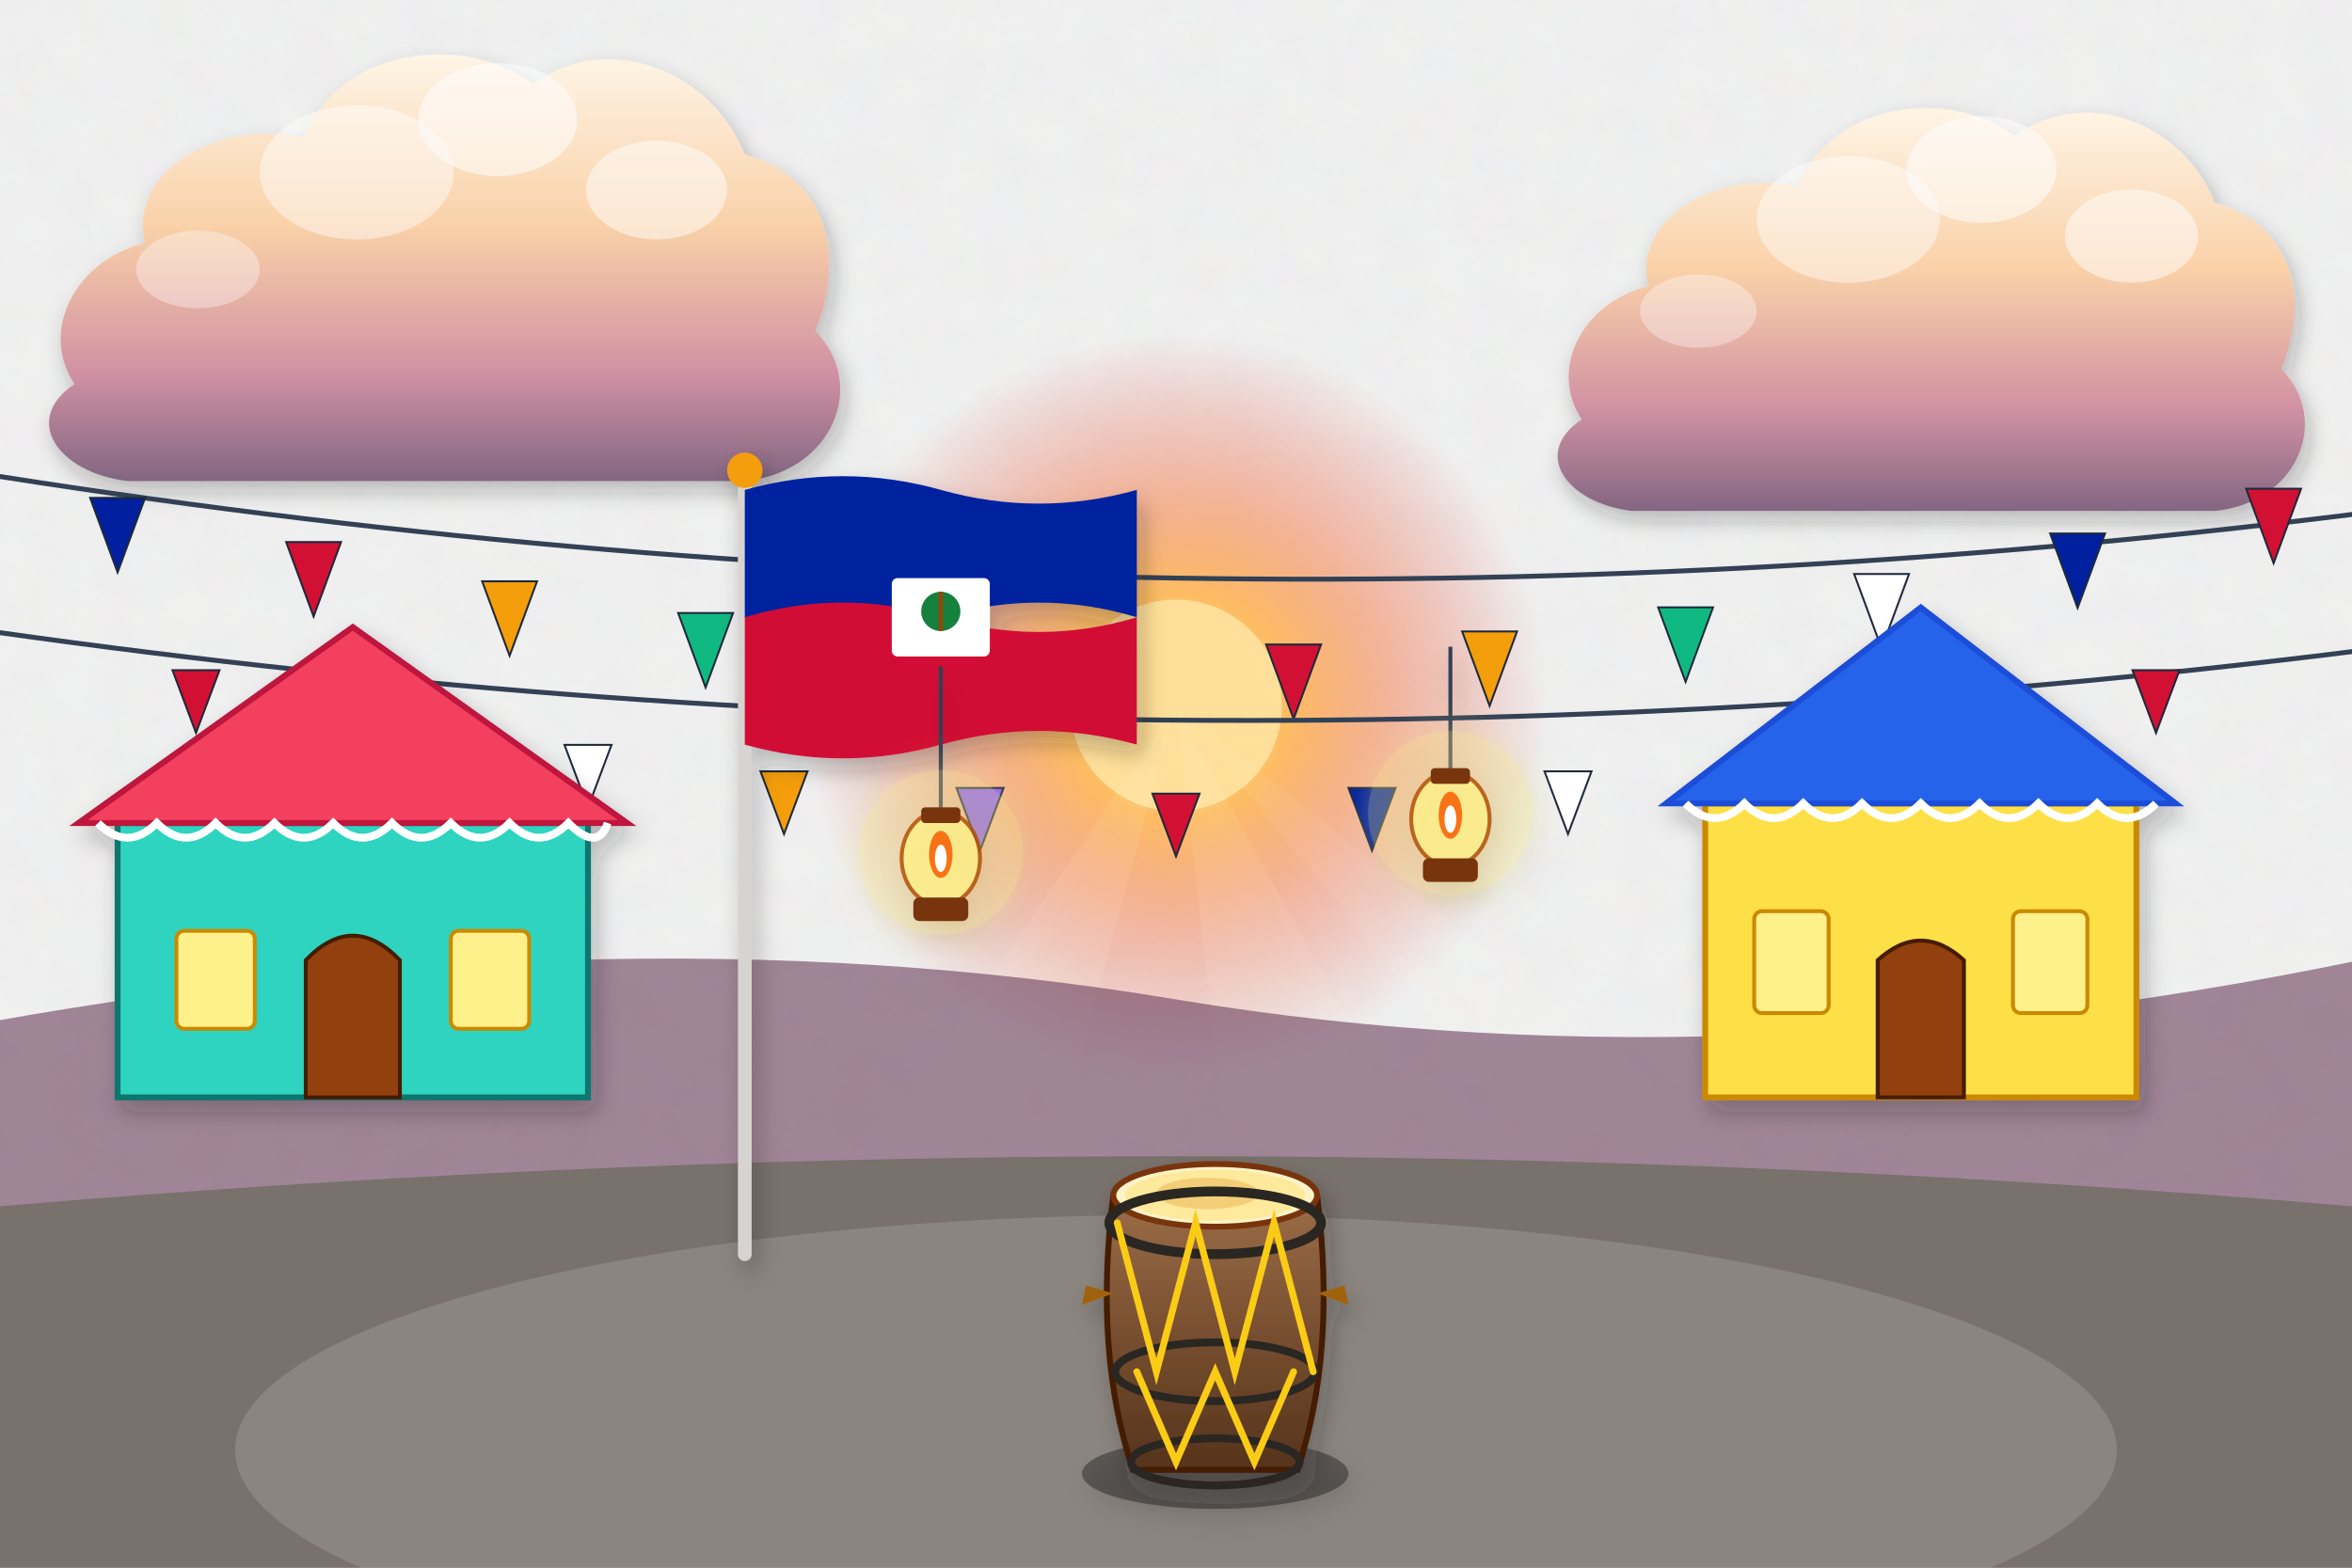
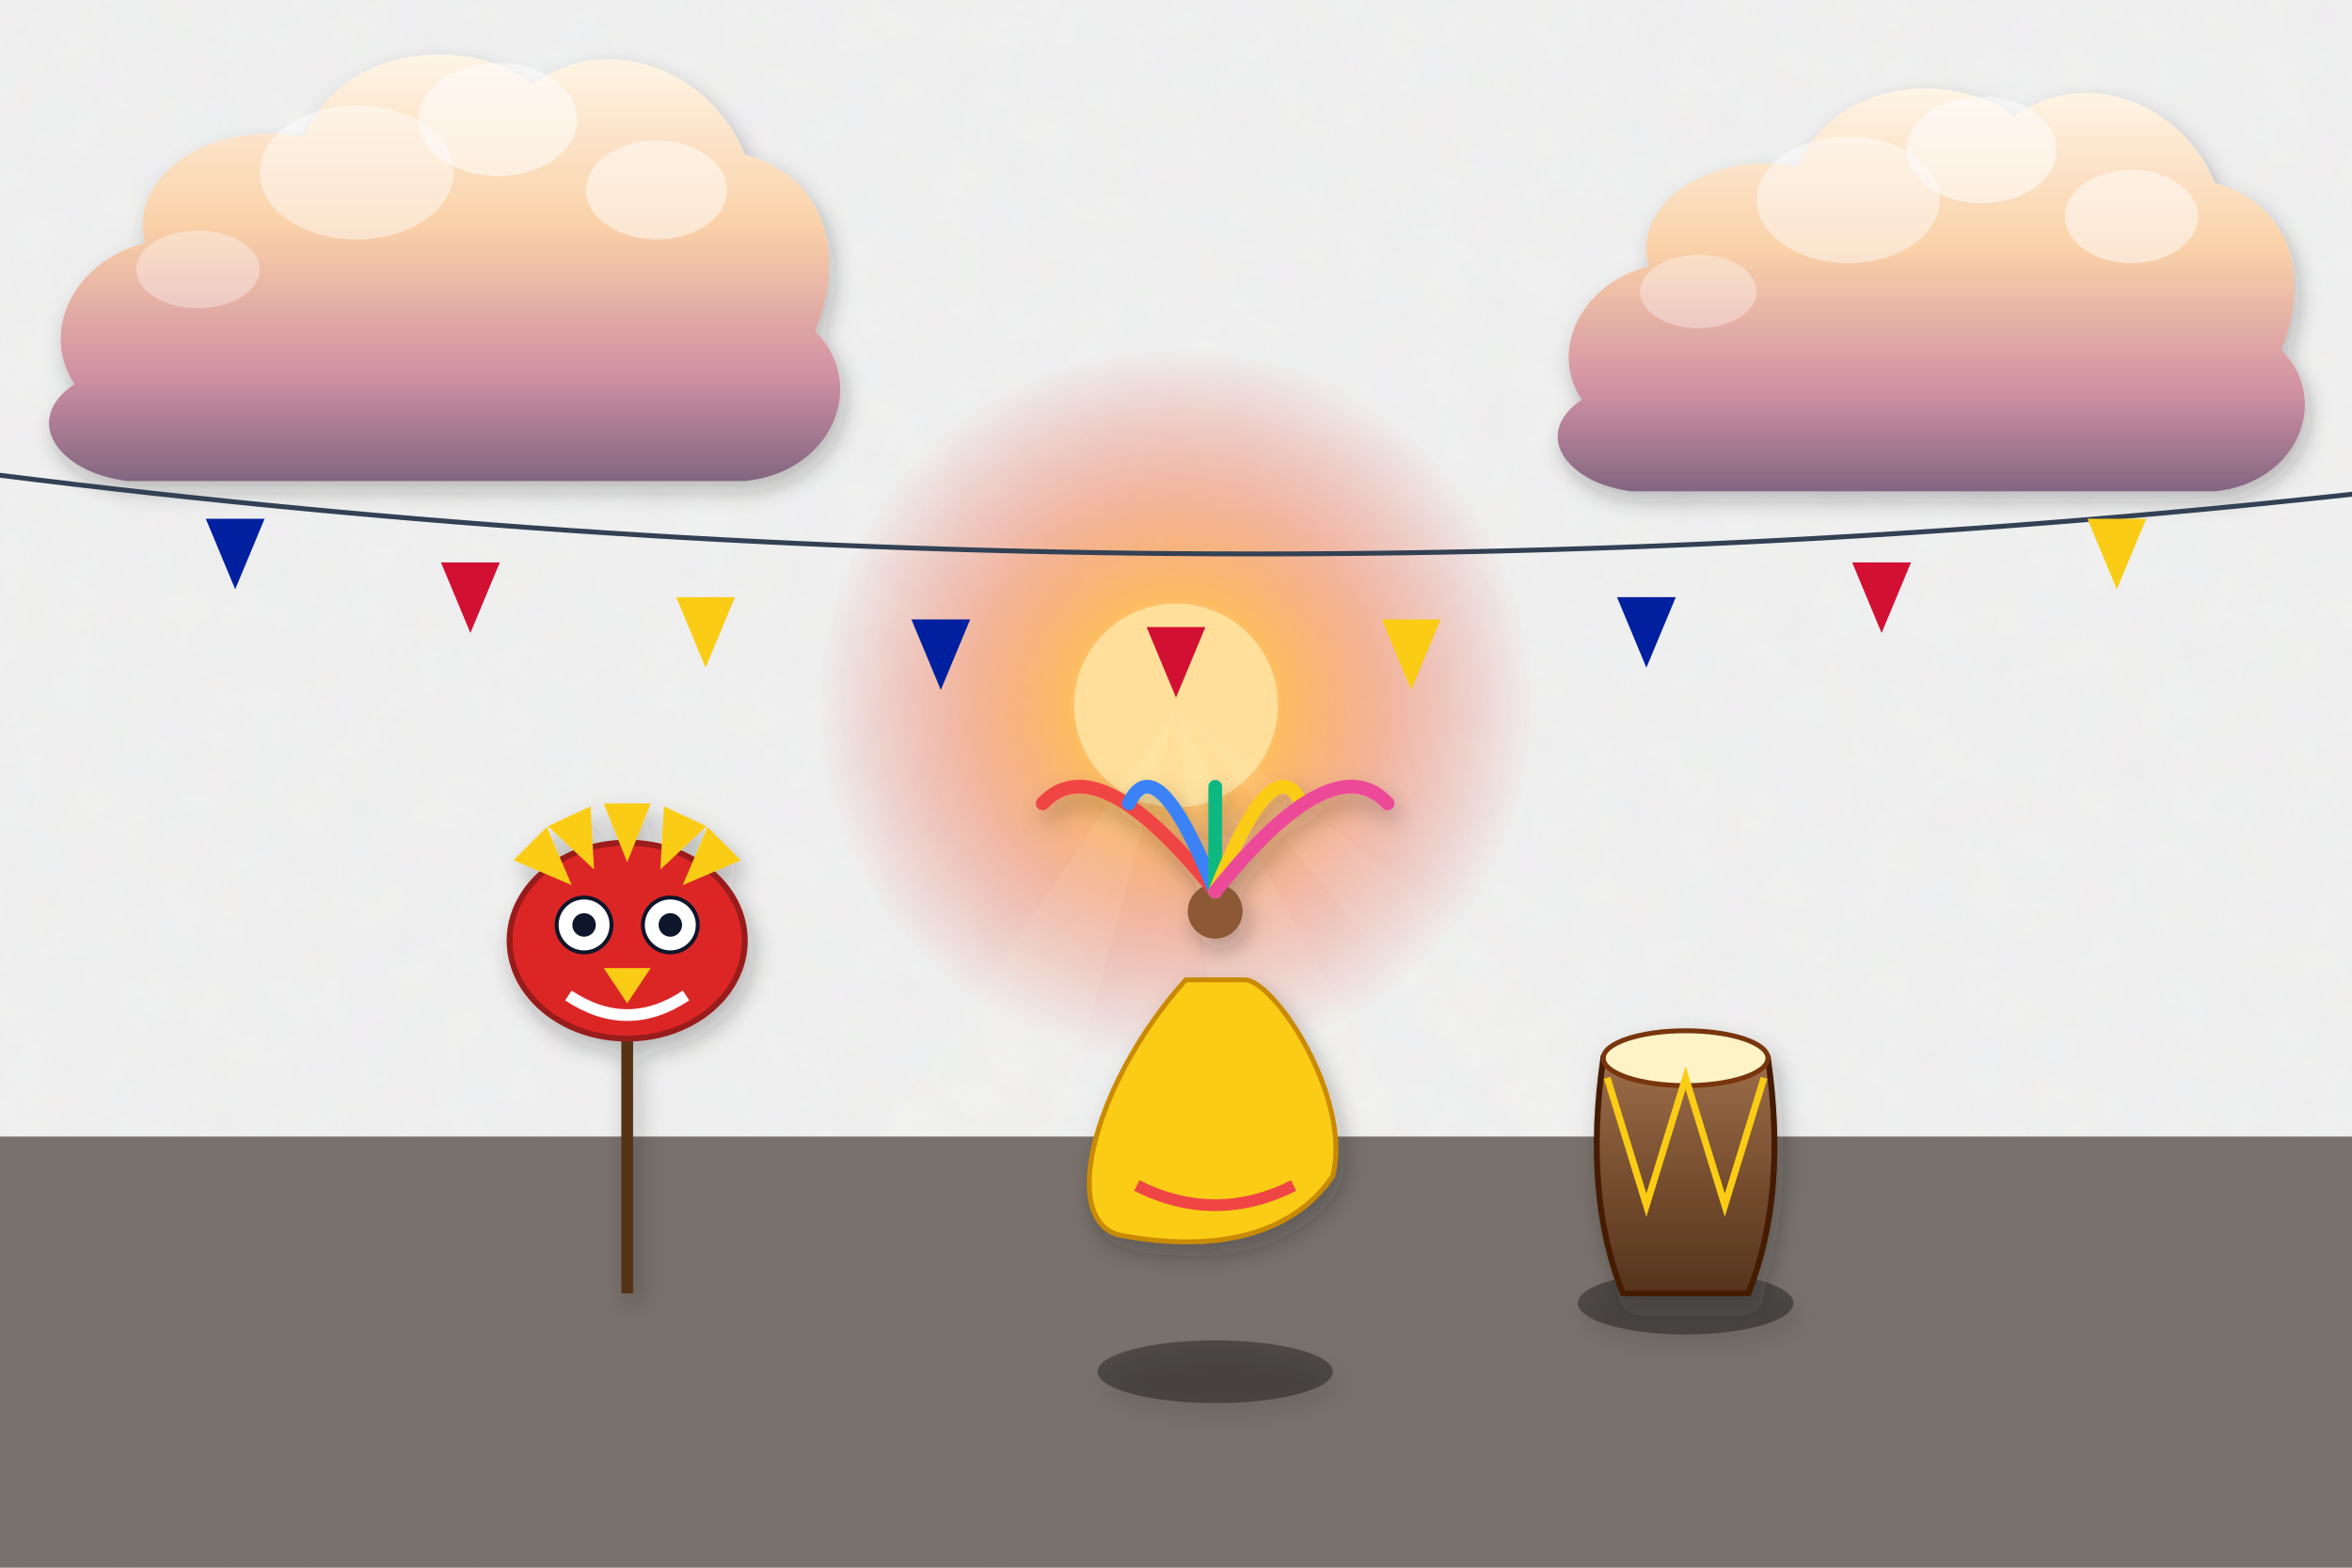
<svg xmlns="http://www.w3.org/2000/svg" viewBox="0 0 1200 800" width="1200" height="800">
  <defs>
    <filter id="ghibliPaper" x="0%" y="0%" width="100%" height="100%">
      <feTurbulence type="fractalNoise" baseFrequency="0.04" numOctaves="3" result="noise" seed="42" />
      <feColorMatrix type="matrix" values="1 0 0 0 0  0 1 0 0 0  0 0 1 0 0  0 0 0 0.035 0" in="noise" result="coloredNoise" />
      <feComposite operator="in" in2="SourceGraphic" />
    </filter>
    <filter id="softGlow" x="-20%" y="-20%" width="140%" height="140%">
      <feGaussianBlur stdDeviation="8" result="blur" />
      <feComposite in="SourceGraphic" in2="blur" operator="over" />
    </filter>
    <filter id="dropShadow" x="-20%" y="-20%" width="140%" height="140%">
      <feDropShadow dx="3" dy="6" stdDeviation="6" flood-color="#141e28" flood-opacity="0.28" />
    </filter>
    <linearGradient id="skyDay" x1="0" y1="0" x2="0" y2="1">
      <stop offset="0%" stop-color="#236ca7" />
      <stop offset="35%" stop-color="#5fa3d6" />
      <stop offset="70%" stop-color="#b8e1f2" />
      <stop offset="100%" stop-color="#fdf3dc" />
    </linearGradient>
    <linearGradient id="skySunset" x1="0" y1="0" x2="0" y2="1">
      <stop offset="0%" stop-color="#31396b" />
      <stop offset="35%" stop-color="#73507b" />
      <stop offset="65%" stop-color="#cb6b5c" />
      <stop offset="85%" stop-color="#f29e5a" />
      <stop offset="100%" stop-color="#fedaa2" />
    </linearGradient>
    <linearGradient id="skyDusk" x1="0" y1="0" x2="0" y2="1">
      <stop offset="0%" stop-color="#121832" />
      <stop offset="40%" stop-color="#262f56" />
      <stop offset="70%" stop-color="#4e3d64" />
      <stop offset="90%" stop-color="#915264" />
      <stop offset="100%" stop-color="#d6846c" />
    </linearGradient>
    <linearGradient id="cloudBodyDay" x1="0" y1="0" x2="0" y2="1">
      <stop offset="0%" stop-color="#ffffff" />
      <stop offset="45%" stop-color="#fcf8f0" />
      <stop offset="80%" stop-color="#d9e4ec" />
      <stop offset="100%" stop-color="#b6c8d7" />
    </linearGradient>
    <linearGradient id="cloudBodySunset" x1="0" y1="0" x2="0" y2="1">
      <stop offset="0%" stop-color="#fff5e6" />
      <stop offset="40%" stop-color="#fbd0a5" />
      <stop offset="75%" stop-color="#cf8ca0" />
      <stop offset="100%" stop-color="#7e607c" />
    </linearGradient>
    <radialGradient id="sunGlowDay" cx="50%" cy="50%" r="50%">
      <stop offset="0%" stop-color="#fffced" stop-opacity="1" />
      <stop offset="35%" stop-color="#ffebaa" stop-opacity="0.85" />
      <stop offset="70%" stop-color="#ffd573" stop-opacity="0.35" />
      <stop offset="100%" stop-color="#ffd573" stop-opacity="0" />
    </radialGradient>
    <radialGradient id="sunGlowSunset" cx="50%" cy="50%" r="50%">
      <stop offset="0%" stop-color="#fff8db" stop-opacity="1" />
      <stop offset="30%" stop-color="#ffb753" stop-opacity="0.9" />
      <stop offset="65%" stop-color="#f46e45" stop-opacity="0.4" />
      <stop offset="100%" stop-color="#e04a43" stop-opacity="0" />
    </radialGradient>
    <linearGradient id="hillDistant" x1="0" y1="0" x2="0" y2="1">
      <stop offset="0%" stop-color="#6e94a8" />
      <stop offset="100%" stop-color="#93b9c7" />
    </linearGradient>
    <linearGradient id="hillMid" x1="0" y1="0" x2="0" y2="1">
      <stop offset="0%" stop-color="#4a7c4f" />
      <stop offset="50%" stop-color="#3c6a40" />
      <stop offset="100%" stop-color="#2d5231" />
    </linearGradient>
    <linearGradient id="hillNear" x1="0" y1="0" x2="0" y2="1">
      <stop offset="0%" stop-color="#699e4c" />
      <stop offset="60%" stop-color="#4c7e33" />
      <stop offset="100%" stop-color="#2f5720" />
    </linearGradient>
    <linearGradient id="woodTone" x1="0" y1="0" x2="0" y2="1">
      <stop offset="0%" stop-color="#9c6d48" />
      <stop offset="50%" stop-color="#784f30" />
      <stop offset="100%" stop-color="#55341c" />
    </linearGradient>
    <linearGradient id="brassTone" x1="0" y1="0" x2="1" y2="1">
      <stop offset="0%" stop-color="#ffe699" />
      <stop offset="35%" stop-color="#d9a536" />
      <stop offset="70%" stop-color="#996c14" />
      <stop offset="100%" stop-color="#5e4007" />
    </linearGradient>
    <linearGradient id="stoneTone" x1="0" y1="0" x2="0" y2="1">
      <stop offset="0%" stop-color="#c5beb3" />
      <stop offset="60%" stop-color="#999184" />
      <stop offset="100%" stop-color="#6c6458" />
    </linearGradient>
    <linearGradient id="waterTone" x1="0" y1="0" x2="0" y2="1">
      <stop offset="0%" stop-color="#47a5be" />
      <stop offset="50%" stop-color="#2a7796" />
      <stop offset="100%" stop-color="#144d6a" />
    </linearGradient>
  </defs>
  <rect width="1200" height="800" fill="url(#skySunset)" filter="url(#ghibliPaper)" />
  <g>
-     <circle cx="600" cy="360" r="189" fill="url(#sunGlowSunset)" />
-     <circle cx="600" cy="360" r="54" fill="#ffdf99" />
+     <circle cx="600" cy="360" r="182" fill="url(#sunGlowSunset)" />
+     <circle cx="600" cy="360" r="52" fill="#ffdf99" />
    <polygon points="600,360 300,800 480,800" fill="#fffbe6" opacity="0.08" />
    <polygon points="600,360 650,800 840,800" fill="#fffbe6" opacity="0.08" />
    <polygon points="600,360 960,800 1160,800" fill="#fffbe6" opacity="0.06" />
  </g>
  <g transform="translate(200, 160) scale(0.9)" opacity="0.95">
    <path d="M-180,40        C-200,10 -180,-30 -140,-40        C-150,-80 -100,-110 -50,-100        C-30,-150 40,-160 80,-130        C120,-160 180,-140 200,-90        C240,-80 260,-40 240,10        C270,40 250,90 200,95        L-150,95        C-190,90 -210,60 -180,40 Z" fill="url(#cloudBodySunset)" filter="url(#dropShadow)" />
    <ellipse cx="60" cy="-110" rx="45" ry="32" fill="#ffffff" opacity="0.55" />
    <ellipse cx="-20" cy="-80" rx="55" ry="38" fill="#ffffff" opacity="0.45" />
    <ellipse cx="150" cy="-70" rx="40" ry="28" fill="#ffffff" opacity="0.5" />
    <ellipse cx="-110" cy="-25" rx="35" ry="22" fill="#ffffff" opacity="0.35" />
  </g>
-   <g transform="translate(960, 180) scale(0.85)" opacity="0.95">
+   <g transform="translate(960, 170) scale(0.85)" opacity="0.95">
    <path d="M-180,40        C-200,10 -180,-30 -140,-40        C-150,-80 -100,-110 -50,-100        C-30,-150 40,-160 80,-130        C120,-160 180,-140 200,-90        C240,-80 260,-40 240,10        C270,40 250,90 200,95        L-150,95        C-190,90 -210,60 -180,40 Z" fill="url(#cloudBodySunset)" filter="url(#dropShadow)" />
    <ellipse cx="60" cy="-110" rx="45" ry="32" fill="#ffffff" opacity="0.55" />
    <ellipse cx="-20" cy="-80" rx="55" ry="38" fill="#ffffff" opacity="0.45" />
    <ellipse cx="150" cy="-70" rx="40" ry="28" fill="#ffffff" opacity="0.5" />
    <ellipse cx="-110" cy="-25" rx="35" ry="22" fill="#ffffff" opacity="0.35" />
  </g>
-   <path d="M-50,530 Q300,460 600,510 T1250,480 L1250,800 L-50,800 Z" fill="#6a3e5c" opacity="0.6" />
  <g>
-     <path d="M-20,240 Q600,340 1220,260" stroke="#334155" stroke-width="2.5" fill="none" />
-     <polygon points="46,254.079 74,254.079 60,292.079" fill="#00209f" stroke="#1e293b" stroke-width="1" />
-     <polygon points="146,276.606 174,276.606 160,314.606" fill="#d21034" stroke="#1e293b" stroke-width="1" />
-     <polygon points="246,296.639 274,296.639 260,334.639" fill="#f59e0b" stroke="#1e293b" stroke-width="1" />
-     <polygon points="346,312.812 374,312.812 360,350.812" fill="#10b981" stroke="#1e293b" stroke-width="1" />
-     <polygon points="446,324.022 474,324.022 460,362.022" fill="#ffffff" stroke="#1e293b" stroke-width="1" />
-     <polygon points="546,329.507 574,329.507 560,367.507" fill="#00209f" stroke="#1e293b" stroke-width="1" />
-     <polygon points="646,328.892 674,328.892 660,366.892" fill="#d21034" stroke="#1e293b" stroke-width="1" />
-     <polygon points="746,322.219 774,322.219 760,360.219" fill="#f59e0b" stroke="#1e293b" stroke-width="1" />
-     <polygon points="846,309.943 874,309.943 860,347.943" fill="#10b981" stroke="#1e293b" stroke-width="1" />
-     <polygon points="946,292.901 974,292.901 960,330.901" fill="#ffffff" stroke="#1e293b" stroke-width="1" />
-     <polygon points="1046,272.253 1074,272.253 1060,310.253" fill="#00209f" stroke="#1e293b" stroke-width="1" />
-     <polygon points="1146,249.408 1174,249.408 1160,287.408" fill="#d21034" stroke="#1e293b" stroke-width="1" />
-     <path d="M-20,320 Q600,410 1220,330" stroke="#334155" stroke-width="2.5" fill="none" />
-     <polygon points="88,342 112,342 100,374" fill="#d21034" stroke="#1e293b" stroke-width="1" />
-     <polygon points="188,362.5 212,362.5 200,394.5" fill="#00209f" stroke="#1e293b" stroke-width="1" />
-     <polygon points="288,380.104 312,380.104 300,412.104" fill="#ffffff" stroke="#1e293b" stroke-width="1" />
-     <polygon points="388,393.612 412,393.612 400,425.612" fill="#f59e0b" stroke="#1e293b" stroke-width="1" />
-     <polygon points="488,402.104 512,402.104 500,434.104" fill="#8b5cf6" stroke="#1e293b" stroke-width="1" />
-     <polygon points="588,405 612,405 600,437" fill="#d21034" stroke="#1e293b" stroke-width="1" />
-     <polygon points="688,402.104 712,402.104 700,434.104" fill="#00209f" stroke="#1e293b" stroke-width="1" />
-     <polygon points="788,393.612 812,393.612 800,425.612" fill="#ffffff" stroke="#1e293b" stroke-width="1" />
-     <polygon points="888,380.104 912,380.104 900,412.104" fill="#f59e0b" stroke="#1e293b" stroke-width="1" />
-     <polygon points="988,362.5 1012,362.5 1000,394.5" fill="#8b5cf6" stroke="#1e293b" stroke-width="1" />
-     <polygon points="1088,342 1112,342 1100,374" fill="#d21034" stroke="#1e293b" stroke-width="1" />
+     <path d="M-20,240 Q600,320 1220,250" stroke="#334155" stroke-width="2.5" fill="none" />
+     <polygon points="105,264.721 135,264.721 120,300.721" fill="#00209f" />
+     <polygon points="225,287.023 255,287.023 240,323.023" fill="#d21034" />
+     <polygon points="345,304.721 375,304.721 360,340.721" fill="#facc15" />
+     <polygon points="465,316.085 495,316.085 480,352.085" fill="#00209f" />
+     <polygon points="585,320 615,320 600,356" fill="#d21034" />
+     <polygon points="705,316.085 735,316.085 720,352.085" fill="#facc15" />
+     <polygon points="825,304.721 855,304.721 840,340.721" fill="#00209f" />
+     <polygon points="945,287.023 975,287.023 960,323.023" fill="#d21034" />
+     <polygon points="1065,264.721 1095,264.721 1080,300.721" fill="#facc15" />
  </g>
-   <g transform="translate(180, 560)" filter="url(#dropShadow)">
-     <rect x="-120" y="-140" width="240" height="140" fill="#2dd4bf" stroke="#0f766e" stroke-width="3" />
-     <polygon points="-140,-140 0,-240 140,-140" fill="#f43f5e" stroke="#be123c" stroke-width="3" />
-     <path d="M-130,-140 Q-115,-125 -100,-140 Q-85,-125 -70,-140 Q-55,-125 -40,-140 Q-25,-125 -10,-140 Q5,-125 20,-140 Q35,-125 50,-140 Q65,-125 80,-140 Q95,-125 110,-140 Q125,-125 130,-140" stroke="#ffffff" stroke-width="4" fill="none" />
-     <path d="M-24,0 L-24,-70 Q0,-95 24,-70 L24,0 Z" fill="#92400e" stroke="#451a03" stroke-width="2" />
-     <rect x="-90" y="-85" width="40" height="50" rx="4" fill="#fef08a" stroke="#ca8a04" stroke-width="2" />
-     <rect x="50" y="-85" width="40" height="50" rx="4" fill="#fef08a" stroke="#ca8a04" stroke-width="2" />
+   <path d="M-50,580 L1250,580 L1250,800 L-50,800 Z" fill="#78716c" />
+   <g transform="translate(320, 480)" filter="url(#dropShadow)">
+     <line x1="0" y1="0" x2="0" y2="180" stroke="#543317" stroke-width="6" />
+     <ellipse cx="0" cy="0" rx="60" ry="50" fill="#dc2626" stroke="#991b1b" stroke-width="3" />
+     <polygon points="0,-40 -12,-70 12,-70" fill="#facc15" transform="rotate(-45 0 0)" />
+     <polygon points="0,-40 -12,-70 12,-70" fill="#facc15" transform="rotate(-25 0 0)" />
+     <polygon points="0,-40 -12,-70 12,-70" fill="#facc15" transform="rotate(0 0 0)" />
+     <polygon points="0,-40 -12,-70 12,-70" fill="#facc15" transform="rotate(25 0 0)" />
+     <polygon points="0,-40 -12,-70 12,-70" fill="#facc15" transform="rotate(45 0 0)" />
+     <circle cx="-22" cy="-8" r="14" fill="#ffffff" stroke="#0f172a" stroke-width="2" />
+     <circle cx="-22" cy="-8" r="6" fill="#0f172a" />
+     <circle cx="22" cy="-8" r="14" fill="#ffffff" stroke="#0f172a" stroke-width="2" />
+     <circle cx="22" cy="-8" r="6" fill="#0f172a" />
+     <polygon points="-12,14 0,32 12,14" fill="#facc15" />
+     <path d="M-30,28 Q0,48 30,28" stroke="#ffffff" stroke-width="6" fill="none" />
  </g>
-   <g transform="translate(980, 560)" filter="url(#dropShadow)">
-     <rect x="-110" y="-150" width="220" height="150" fill="#fde047" stroke="#ca8a04" stroke-width="3" />
-     <polygon points="-130,-150 0,-250 130,-150" fill="#2563eb" stroke="#1d4ed8" stroke-width="3" />
-     <path d="M-120,-150 Q-105,-135 -90,-150 Q-75,-135 -60,-150 Q-45,-135 -30,-150 Q-15,-135 0,-150 Q15,-135 30,-150 Q45,-135 60,-150 Q75,-135 90,-150 Q105,-135 120,-150" stroke="#ffffff" stroke-width="4" fill="none" />
-     <path d="M-22,0 L-22,-70 Q0,-90 22,-70 L22,0 Z" fill="#92400e" stroke="#451a03" stroke-width="2" />
-     <rect x="-85" y="-95" width="38" height="52" rx="4" fill="#fef08a" stroke="#ca8a04" stroke-width="2" />
-     <rect x="47" y="-95" width="38" height="52" rx="4" fill="#fef08a" stroke="#ca8a04" stroke-width="2" />
+   <g transform="translate(620, 520)" filter="url(#dropShadow)">
+     <ellipse cx="0" cy="180" rx="60" ry="16" fill="#000000" opacity="0.35" />
+     <path d="M-15,-20 C-60,30 -80,100 -50,110 C0,120 40,110 60,80 C70,40 30,-20 15,-20 Z" fill="#facc15" stroke="#ca8a04" stroke-width="2.5" />
+     <path d="M-40,85 Q0,105 40,85" stroke="#ef4444" stroke-width="6" fill="none" />
+     <circle cx="0" cy="-55" r="14" fill="#8c5836" />
+     <path d="M0,-65 Q-60,-140 -88,-110" stroke="#ef4444" stroke-width="7" stroke-linecap="round" fill="none" />
+     <path d="M0,-65 Q-30,-140 -44,-110" stroke="#3b82f6" stroke-width="7" stroke-linecap="round" fill="none" />
+     <path d="M0,-65 Q0,-140 0,-110" stroke="#10b981" stroke-width="7" stroke-linecap="round" fill="none" />
+     <path d="M0,-65 Q30,-140 44,-110" stroke="#facc15" stroke-width="7" stroke-linecap="round" fill="none" />
+     <path d="M0,-65 Q60,-140 88,-110" stroke="#ec4899" stroke-width="7" stroke-linecap="round" fill="none" />
  </g>
-   <path d="M-50,620 Q600,560 1250,620 L1250,800 L-50,800 Z" fill="#78716c" />
-   <ellipse cx="600" cy="740" rx="480" ry="120" fill="#a8a29e" opacity="0.4" />
-   <g transform="translate(380, 240)" filter="url(#dropShadow)">
-     <line x1="0" y1="0" x2="0" y2="400" stroke="#d6d3d1" stroke-width="7" stroke-linecap="round" />
-     <circle cx="0" cy="0" r="9" fill="#f59e0b" />
-     <path d="M0,10 Q50,-4 100,10 T200,10 L200,75 Q150,60 100,75 T0,75 Z" fill="#00209f" />
-     <path d="M0,75 Q50,60 100,75 T200,75 L200,140 Q150,126 100,140 T0,140 Z" fill="#d21034" />
-     <rect x="75" y="55" width="50" height="40" rx="3" fill="#ffffff" />
-     <circle cx="100" cy="72" r="10" fill="#15803d" />
-     <line x1="100" y1="62" x2="100" y2="82" stroke="#854d0e" stroke-width="2.5" />
-   </g>
-   <g transform="translate(480, 420)" filter="url(#dropShadow)">
-     <line x1="0" y1="-80" x2="0" y2="0" stroke="#334155" stroke-width="2" />
-     <circle cx="0" cy="15" r="42" fill="#fef08a" opacity="0.3" filter="url(#softGlow)" />
-     <ellipse cx="0" cy="18" rx="20" ry="24" fill="#fef08a" opacity="0.85" stroke="#b45309" stroke-width="2" />
-     <ellipse cx="0" cy="16" rx="6" ry="12" fill="#f97316" />
-     <ellipse cx="0" cy="18" rx="3" ry="7" fill="#ffffff" />
-     <rect x="-14" y="38" width="28" height="12" rx="3" fill="#78350f" />
-     <rect x="-10" y="-8" width="20" height="8" rx="2" fill="#78350f" />
-   </g>
-   <g transform="translate(740, 400)" filter="url(#dropShadow)">
-     <line x1="0" y1="-70" x2="0" y2="0" stroke="#334155" stroke-width="2" />
-     <circle cx="0" cy="15" r="42" fill="#fef08a" opacity="0.3" filter="url(#softGlow)" />
-     <ellipse cx="0" cy="18" rx="20" ry="24" fill="#fef08a" opacity="0.85" stroke="#b45309" stroke-width="2" />
-     <ellipse cx="0" cy="16" rx="6" ry="12" fill="#f97316" />
-     <ellipse cx="0" cy="18" rx="3" ry="7" fill="#ffffff" />
-     <rect x="-14" y="38" width="28" height="12" rx="3" fill="#78350f" />
-     <rect x="-10" y="-8" width="20" height="8" rx="2" fill="#78350f" />
-   </g>
-   <g transform="translate(620, 680)" filter="url(#dropShadow)">
-     <ellipse cx="0" cy="72" rx="68" ry="18" fill="#000000" opacity="0.35" />
-     <path d="M-52,-70 L52,-70 Q62,10 42,70 L-42,70 Q-62,10 -52,-70 Z" fill="url(#woodTone)" stroke="#451a03" stroke-width="3" />
-     <ellipse cx="0" cy="-70" rx="52" ry="16" fill="#fef3c7" stroke="#78350f" stroke-width="3" />
-     <ellipse cx="0" cy="-70" rx="46" ry="13" fill="#fde68a" opacity="0.7" />
-     <ellipse cx="-4" cy="-71" rx="26" ry="8" fill="#d97706" opacity="0.25" />
-     <ellipse cx="0" cy="-56" rx="54" ry="16" fill="none" stroke="#292524" stroke-width="5" />
-     <ellipse cx="0" cy="20" rx="51" ry="15" fill="none" stroke="#292524" stroke-width="4" />
-     <ellipse cx="0" cy="66" rx="43" ry="12" fill="none" stroke="#292524" stroke-width="4" />
-     <path d="M-50,-56 L-30,20 L-10,-56 L10,20 L30,-56 L50,20" stroke="#facc15" stroke-width="3.5" fill="none" stroke-linecap="round" />
-     <path d="M-40,20 L-20,66 L0,20 L20,66 L40,20" stroke="#facc15" stroke-width="3.5" fill="none" stroke-linecap="round" />
-     <polygon points="52,-20 68,-14 66,-24" fill="#a16207" />
-     <polygon points="-52,-20 -68,-14 -66,-24" fill="#a16207" />
+   <g transform="translate(860, 600)" filter="url(#dropShadow)">
+     <ellipse cx="0" cy="65" rx="55" ry="16" fill="#000000" opacity="0.35" />
+     <path d="M-42,-60 L42,-60 Q52,10 32,60 L-32,60 Q-52,10 -42,-60 Z" fill="url(#woodTone)" stroke="#451a03" stroke-width="3" />
+     <ellipse cx="0" cy="-60" rx="42" ry="14" fill="#fef3c7" stroke="#78350f" stroke-width="2.5" />
+     <path d="M-40,-50 L-20,15 L0,-50 L20,15 L40,-50" stroke="#facc15" stroke-width="3.5" fill="none" />
  </g>
</svg>
